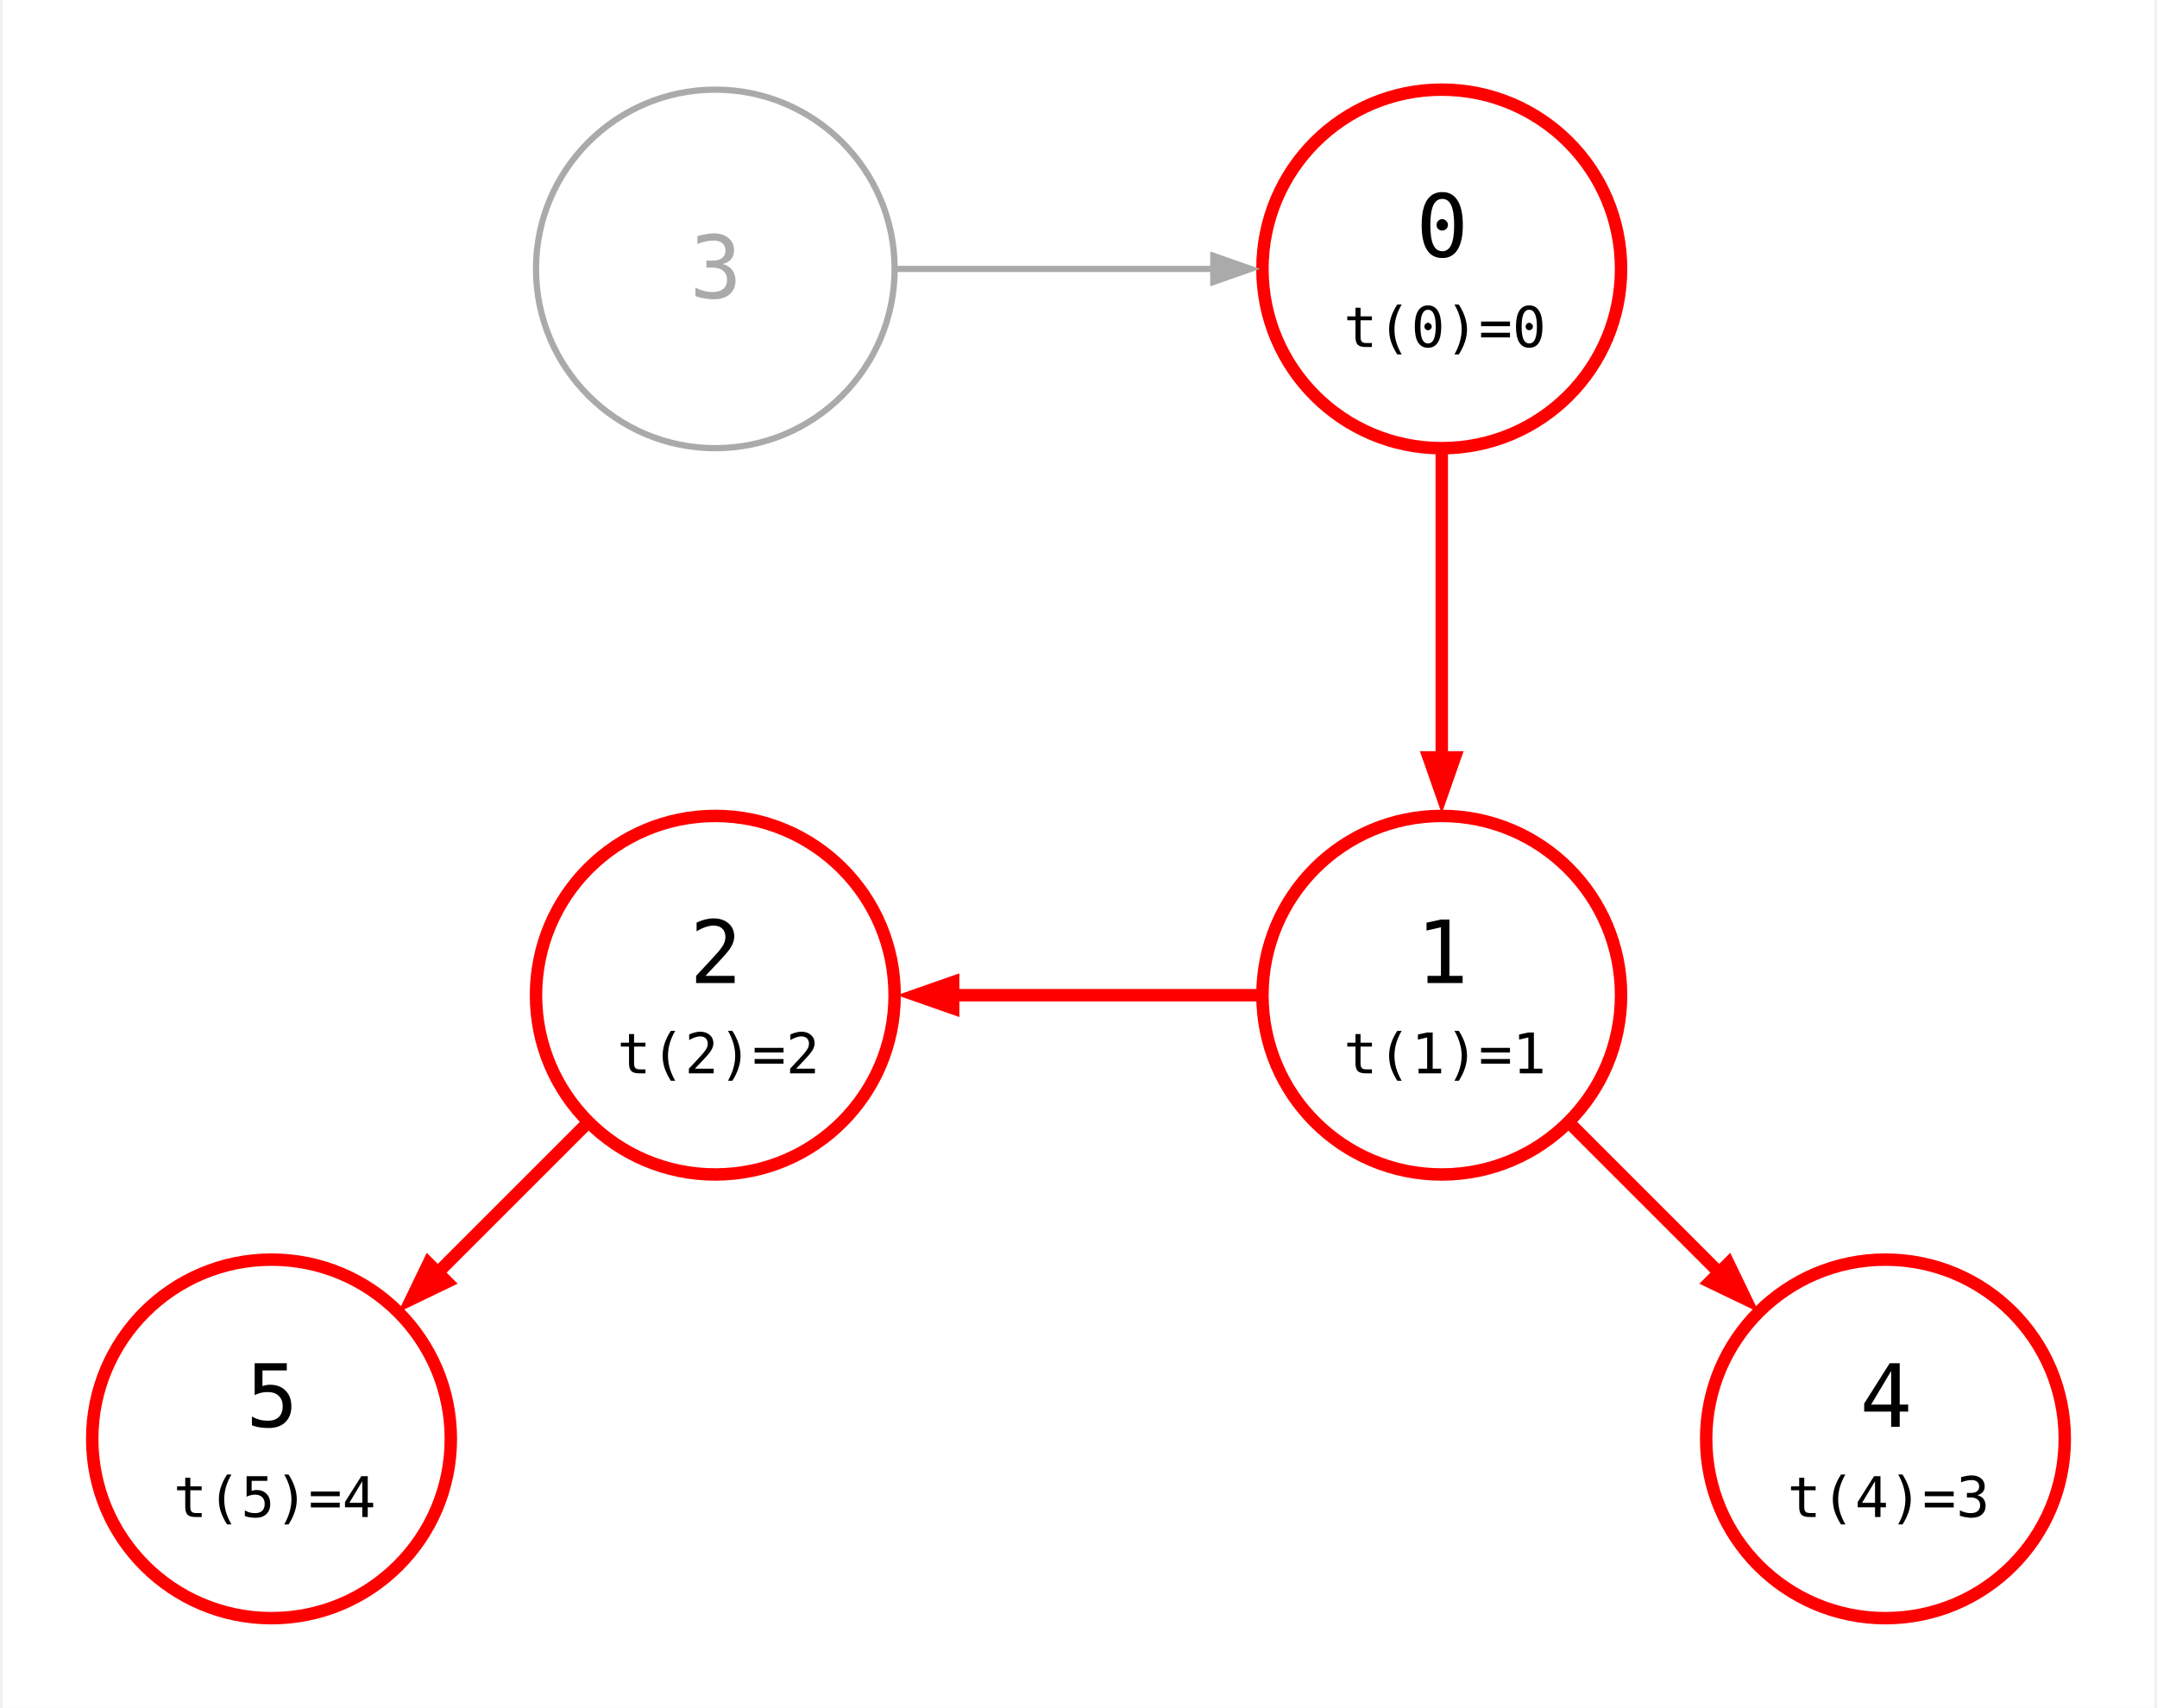
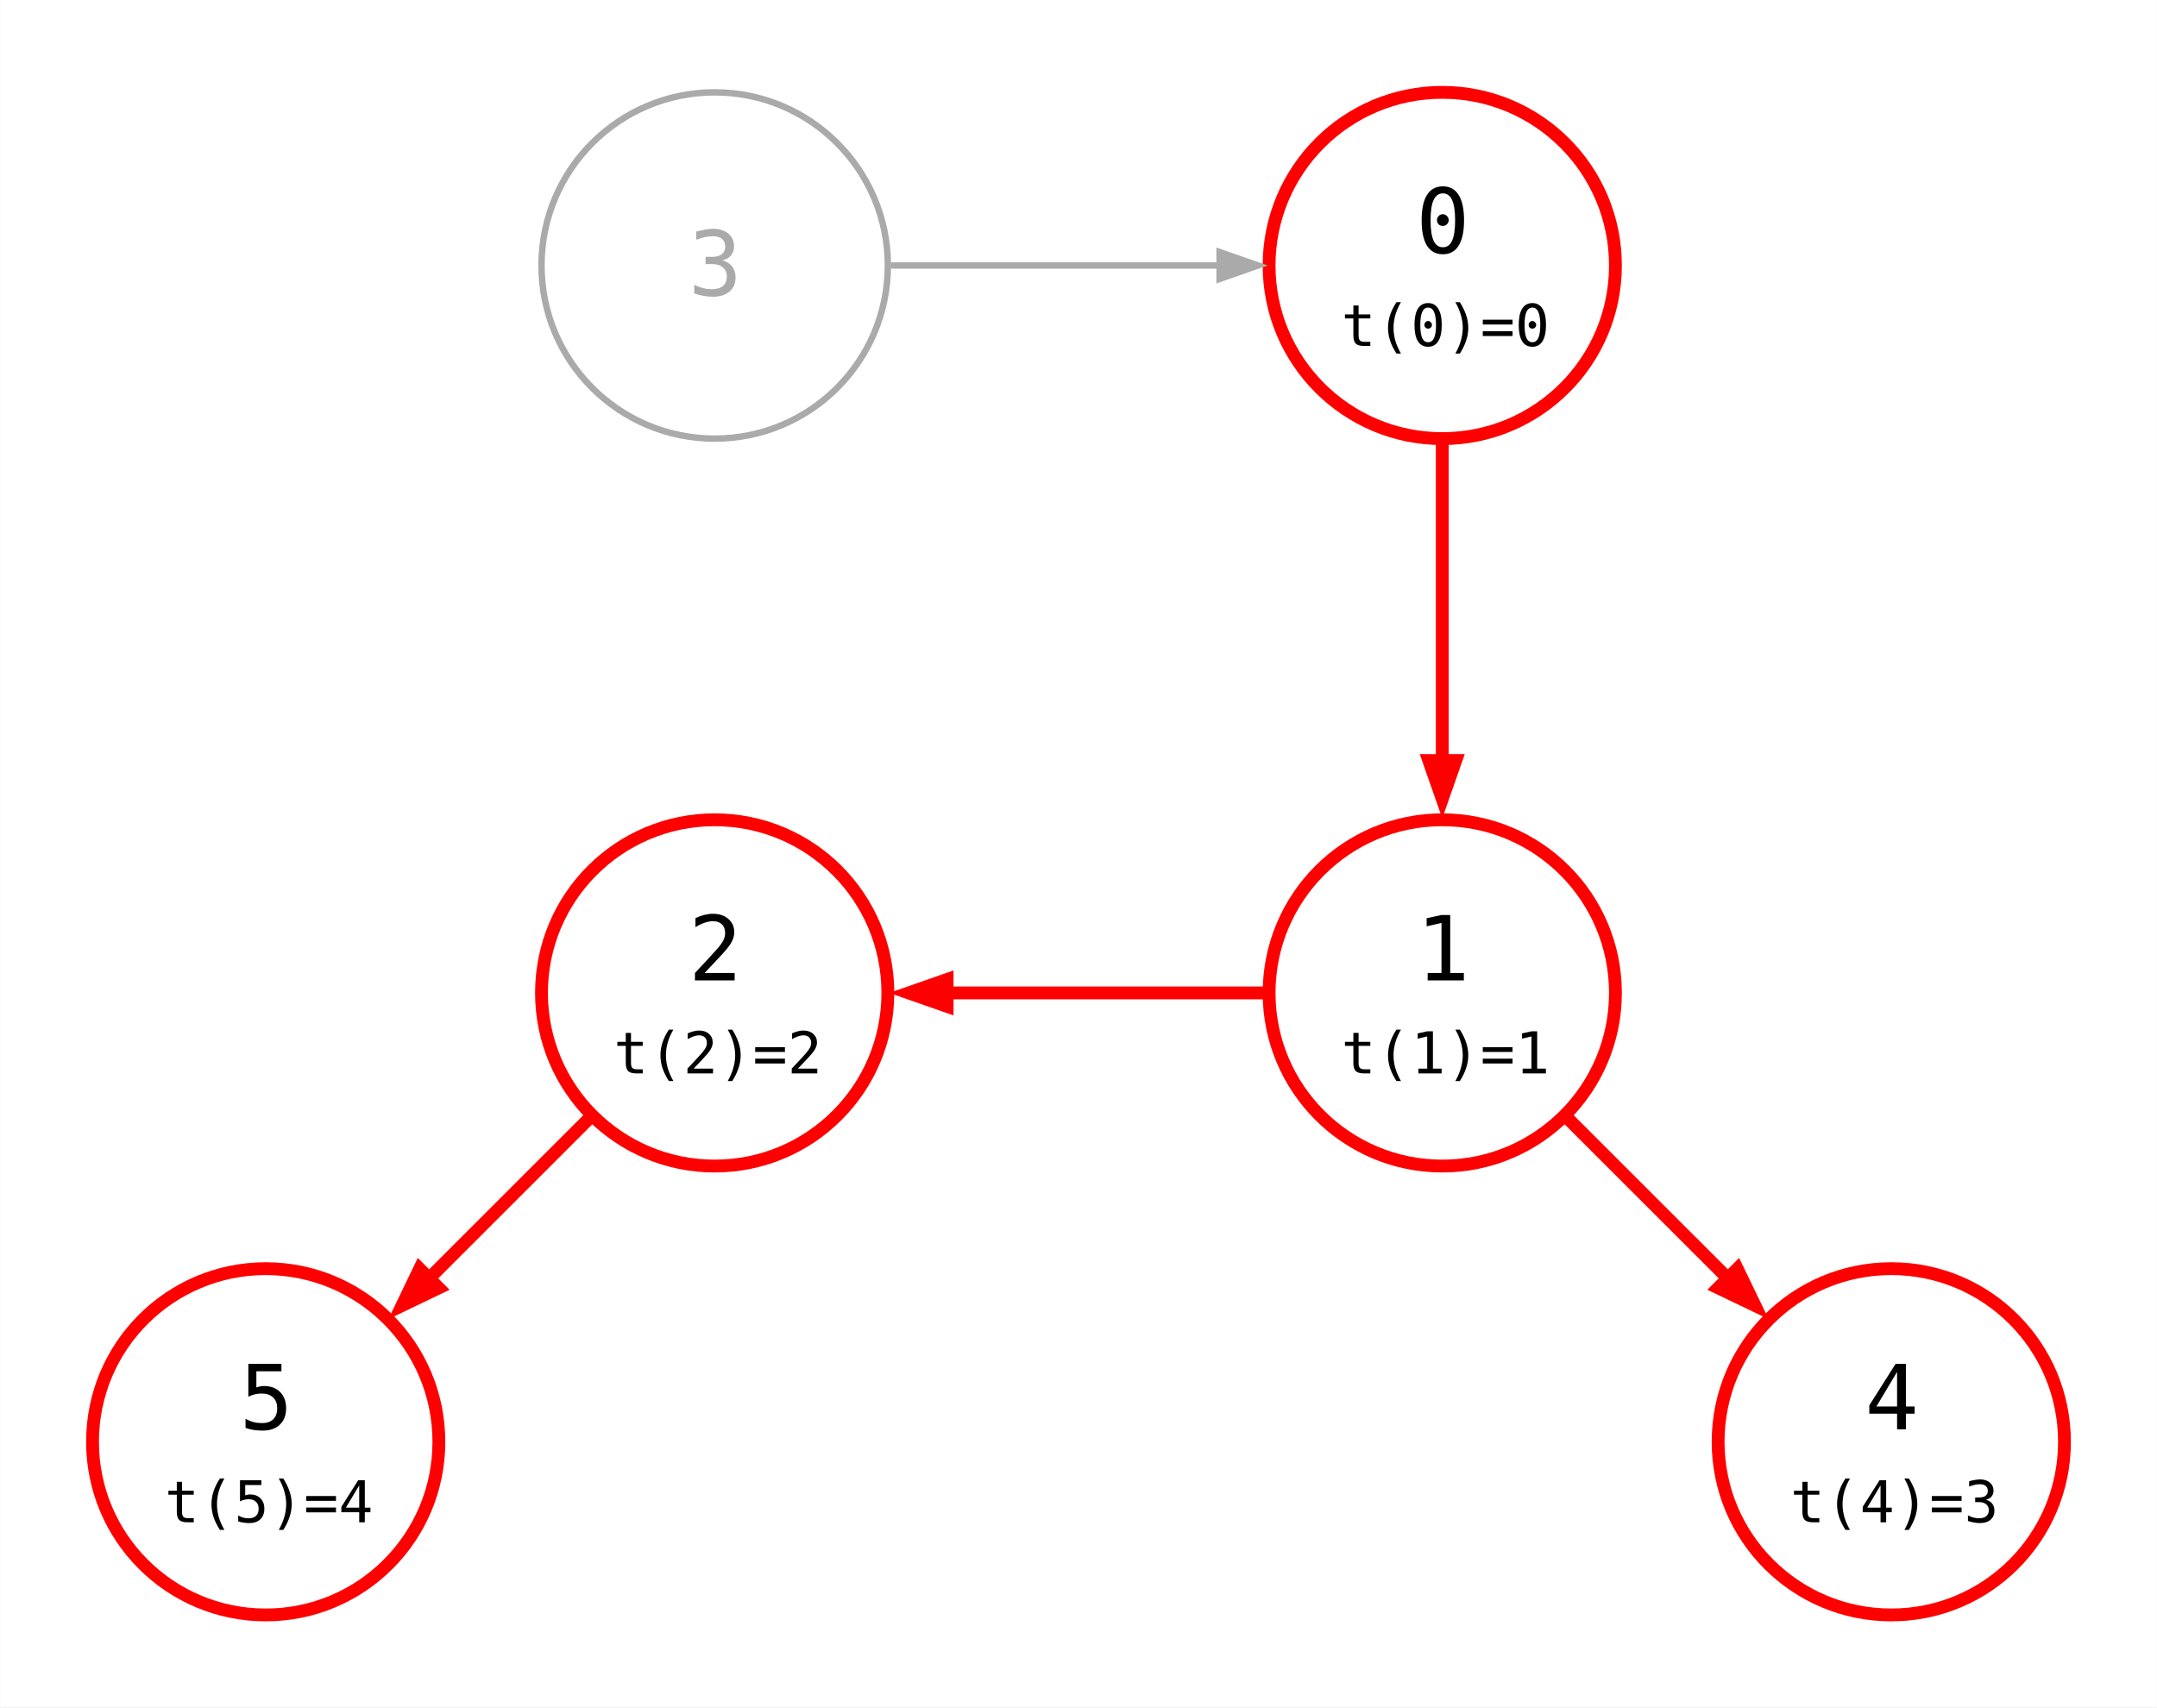
- <svg xmlns="http://www.w3.org/2000/svg" width="346pt" height="274pt" viewBox="0.00 0.00 345.63 274.36">
-   <g id="graph0" class="graph" transform="scale(1 1) rotate(0) translate(14.4 259.96)">
-     <polygon fill="white" stroke="none" points="-14.4,14.4 -14.4,-259.96 331.23,-259.96 331.23,14.4 -14.4,14.4" />
+ <svg xmlns="http://www.w3.org/2000/svg" width="336pt" height="266pt" viewBox="0.00 0.00 336.25 266.24">
+   <g id="graph0" class="graph" transform="scale(1 1) rotate(0) translate(14.4 251.84)">
+     <polygon fill="white" stroke="none" points="-14.4,14.4 -14.4,-251.84 321.85,-251.84 321.85,14.4 -14.4,14.4" />
    <g id="node1" class="node">
-       <ellipse fill="none" stroke="#aaaaaa" cx="100.08" cy="-216.76" rx="28.8" ry="28.8" />
-       <text text-anchor="start" x="95.95" y="-212.08" font-family="monospace" font-size="14.00" fill="#aaaaaa">3</text>
+       <ellipse fill="none" stroke="#aaaaaa" cx="97" cy="-210.44" rx="27" ry="27" />
+       <text text-anchor="start" x="92.88" y="-205.77" font-family="monospace" font-size="14.00" fill="#aaaaaa">3</text>
    </g>
    <g id="node2" class="node">
-       <ellipse fill="none" stroke="red" stroke-width="2" cx="216.76" cy="-216.76" rx="28.8" ry="28.8" />
-       <text text-anchor="start" x="212.63" y="-218.71" font-family="monospace" font-size="14.00">0</text>
-       <text text-anchor="start" x="201.01" y="-204.21" font-family="monospace" font-size="9.00">t(0)=0</text>
+       <ellipse fill="none" stroke="red" stroke-width="2" cx="210.44" cy="-210.44" rx="27" ry="27" />
+       <text text-anchor="start" x="206.32" y="-212.39" font-family="monospace" font-size="14.00">0</text>
+       <text text-anchor="start" x="194.69" y="-197.89" font-family="monospace" font-size="9.00">t(0)=0</text>
    </g>
    <g id="edge2" class="edge">
-       <path fill="none" stroke="#aaaaaa" d="M129.22,-216.76C144.67,-216.76 163.81,-216.76 180.24,-216.76" />
-       <polygon fill="#aaaaaa" stroke="#aaaaaa" points="180.07,-218.86 186.07,-216.76 180.07,-214.66 180.07,-218.86" />
+       <path fill="none" stroke="#aaaaaa" d="M124.46,-210.44C139.93,-210.44 159.39,-210.44 175.89,-210.44" />
+       <polygon fill="#aaaaaa" stroke="#aaaaaa" points="175.72,-212.54 181.72,-210.44 175.72,-208.34 175.72,-212.54" />
    </g>
    <g id="node3" class="node">
-       <ellipse fill="none" stroke="red" stroke-width="2" cx="216.76" cy="-100.08" rx="28.8" ry="28.8" />
-       <text text-anchor="start" x="212.63" y="-102.03" font-family="monospace" font-size="14.00">1</text>
-       <text text-anchor="start" x="201.01" y="-87.53" font-family="monospace" font-size="9.00">t(1)=1</text>
+       <ellipse fill="none" stroke="red" stroke-width="2" cx="210.44" cy="-97" rx="27" ry="27" />
+       <text text-anchor="start" x="206.32" y="-98.95" font-family="monospace" font-size="14.00">1</text>
+       <text text-anchor="start" x="194.69" y="-84.45" font-family="monospace" font-size="9.00">t(1)=1</text>
    </g>
    <g id="edge1" class="edge">
-       <path fill="none" stroke="red" stroke-width="2" d="M216.76,-187.61C216.76,-172.16 216.76,-153.03 216.76,-136.59" />
-       <polygon fill="red" stroke="red" stroke-width="2" points="218.86,-138.28 216.76,-132.28 214.66,-138.28 218.86,-138.28" />
+       <path fill="none" stroke="red" stroke-width="2" d="M210.44,-182.98C210.44,-167.52 210.44,-148.05 210.44,-131.56" />
+       <polygon fill="red" stroke="red" stroke-width="2" points="212.54,-133.24 210.44,-127.24 208.34,-133.24 212.54,-133.24" />
    </g>
    <g id="node4" class="node">
-       <ellipse fill="none" stroke="red" stroke-width="2" cx="100.08" cy="-100.08" rx="28.8" ry="28.8" />
-       <text text-anchor="start" x="95.95" y="-102.03" font-family="monospace" font-size="14.00">2</text>
-       <text text-anchor="start" x="84.33" y="-87.53" font-family="monospace" font-size="9.00">t(2)=2</text>
+       <ellipse fill="none" stroke="red" stroke-width="2" cx="97" cy="-97" rx="27" ry="27" />
+       <text text-anchor="start" x="92.88" y="-98.95" font-family="monospace" font-size="14.00">2</text>
+       <text text-anchor="start" x="81.25" y="-84.45" font-family="monospace" font-size="9.00">t(2)=2</text>
    </g>
    <g id="edge3" class="edge">
-       <path fill="none" stroke="red" stroke-width="2" d="M187.61,-100.08C172.16,-100.08 153.03,-100.08 136.59,-100.08" />
-       <polygon fill="red" stroke="red" stroke-width="2" points="138.28,-97.98 132.28,-100.08 138.28,-102.18 138.28,-97.98" />
+       <path fill="none" stroke="red" stroke-width="2" d="M182.98,-97C167.52,-97 148.05,-97 131.56,-97" />
+       <polygon fill="red" stroke="red" stroke-width="2" points="133.24,-94.9 127.24,-97 133.24,-99.1 133.24,-94.9" />
    </g>
    <g id="node5" class="node">
-       <ellipse fill="none" stroke="red" stroke-width="2" cx="288.03" cy="-28.8" rx="28.8" ry="28.8" />
-       <text text-anchor="start" x="283.91" y="-30.75" font-family="monospace" font-size="14.00">4</text>
-       <text text-anchor="start" x="272.28" y="-16.25" font-family="monospace" font-size="9.00">t(4)=3</text>
+       <ellipse fill="none" stroke="red" stroke-width="2" cx="280.45" cy="-27" rx="27" ry="27" />
+       <text text-anchor="start" x="276.32" y="-28.95" font-family="monospace" font-size="14.00">4</text>
+       <text text-anchor="start" x="264.7" y="-14.45" font-family="monospace" font-size="9.00">t(4)=3</text>
    </g>
    <g id="edge5" class="edge">
-       <path fill="none" stroke="red" stroke-width="2" d="M237.37,-79.46C245.27,-71.56 254.38,-62.46 262.67,-54.16" />
-       <polygon fill="red" stroke="red" stroke-width="2" points="262.81,-56.99 265.57,-51.26 259.84,-54.02 262.81,-56.99" />
+       <path fill="none" stroke="red" stroke-width="2" d="M229.57,-77.87C237.75,-69.69 247.4,-60.05 256.08,-51.37" />
+       <polygon fill="red" stroke="red" stroke-width="2" points="256.44,-53.97 259.2,-48.25 253.47,-51 256.44,-53.97" />
    </g>
    <g id="node6" class="node">
-       <ellipse fill="none" stroke="red" stroke-width="2" cx="28.8" cy="-28.8" rx="28.8" ry="28.8" />
-       <text text-anchor="start" x="24.67" y="-30.75" font-family="monospace" font-size="14.00">5</text>
-       <text text-anchor="start" x="13.05" y="-16.25" font-family="monospace" font-size="9.00">t(5)=4</text>
+       <ellipse fill="none" stroke="red" stroke-width="2" cx="27" cy="-27" rx="27" ry="27" />
+       <text text-anchor="start" x="22.87" y="-28.95" font-family="monospace" font-size="14.00">5</text>
+       <text text-anchor="start" x="11.25" y="-14.45" font-family="monospace" font-size="9.00">t(5)=4</text>
    </g>
    <g id="edge6" class="edge">
-       <path fill="none" stroke="red" stroke-width="2" d="M79.46,-79.46C71.56,-71.56 62.46,-62.46 54.16,-54.16" />
-       <polygon fill="red" stroke="red" stroke-width="2" points="56.99,-54.02 51.26,-51.26 54.02,-56.99 56.99,-54.02" />
+       <path fill="none" stroke="red" stroke-width="2" d="M77.87,-77.87C69.69,-69.69 60.05,-60.05 51.37,-51.37" />
+       <polygon fill="red" stroke="red" stroke-width="2" points="53.97,-51 48.25,-48.25 51,-53.97 53.97,-51" />
    </g>
  </g>
</svg>
